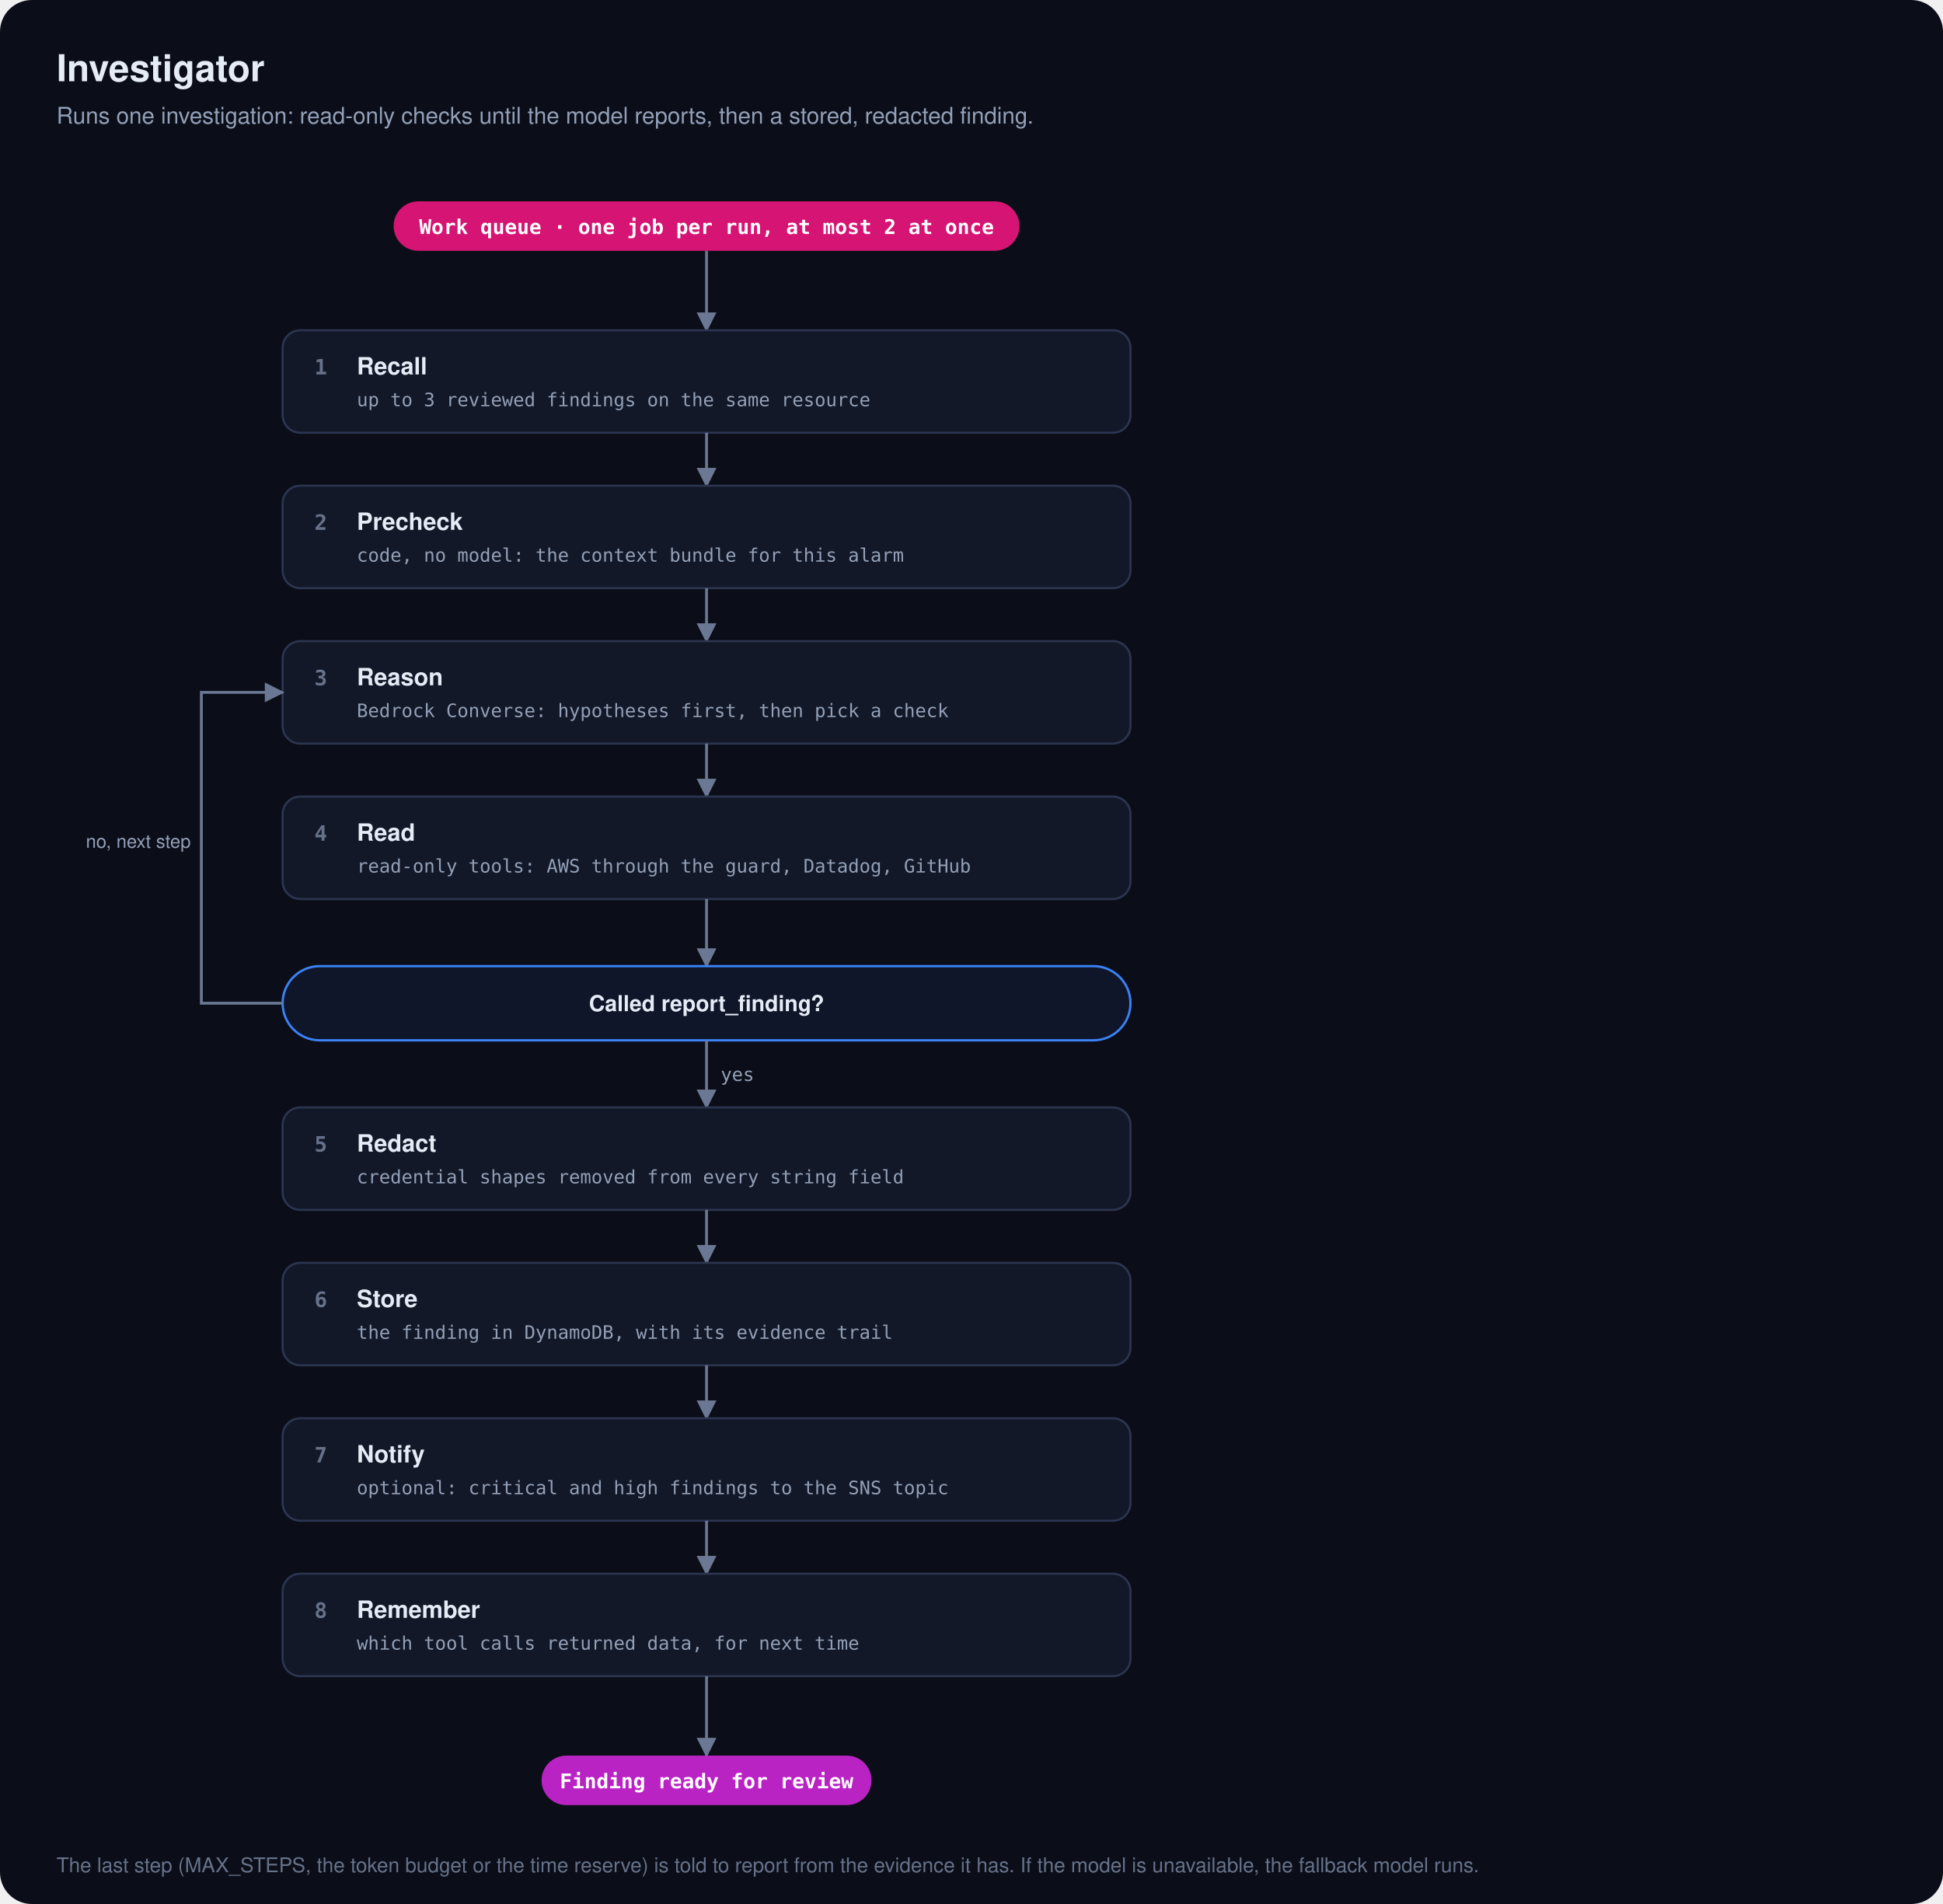
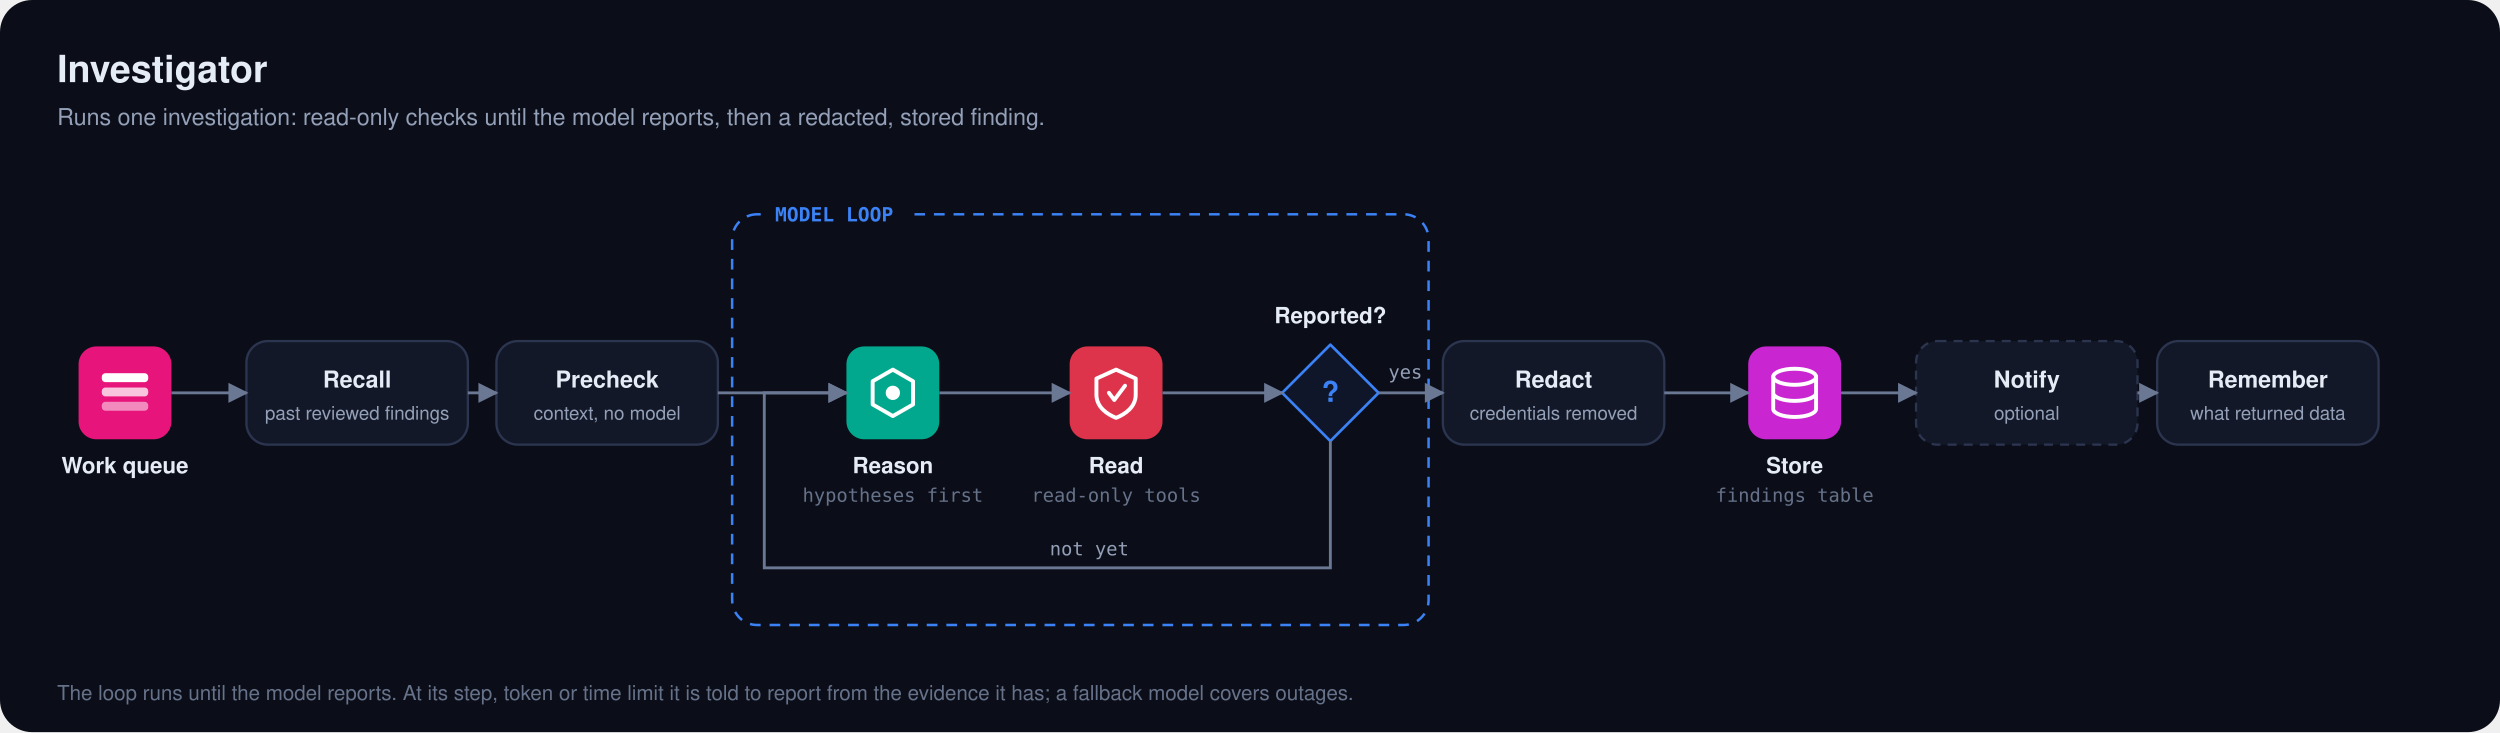
- <svg xmlns="http://www.w3.org/2000/svg" width="1100" height="1078" viewBox="0 0 1100 1078" role="img" aria-label="Investigator">
+ <svg xmlns="http://www.w3.org/2000/svg" width="1400" height="410" viewBox="0 0 1400 410" role="img" aria-label="Investigator">
  <defs>
    <marker id="ah" viewBox="0 0 10 10" refX="9" refY="5" markerWidth="7" markerHeight="7" orient="auto-start-reverse">
      <path d="M0,0 L10,5 L0,10 z" fill="#6b7894" />
    </marker>
  </defs>
-   <rect width="1100" height="1078" rx="18" fill="#0b0e18" />
+   <rect width="1400" height="410" rx="18" fill="#0b0e18" />
  <text x="32" y="46" font-family="ui-sans-serif, -apple-system, 'Segoe UI', Helvetica, Arial, sans-serif" font-size="21" font-weight="700" fill="#e6ecf6" text-anchor="start">Investigator</text>
-   <text x="32" y="70" font-family="ui-sans-serif, -apple-system, 'Segoe UI', Helvetica, Arial, sans-serif" font-size="13" font-weight="400" fill="#93a0b8" text-anchor="start">Runs one investigation: read-only checks until the model reports, then a stored, redacted finding.</text>
-   <rect x="222.85" y="114" width="354.3" height="28" rx="14" fill="#E7157B" opacity="0.92" />
-   <text x="400.0" y="132.5" font-family="ui-monospace, SFMono-Regular, Menlo, Consolas, monospace" font-size="11.5" font-weight="600" fill="#ffffff" text-anchor="middle">Work queue  ·  one job per run, at most 2 at once</text>
-   <path d="M400,142 L400,187" stroke="#6b7894" stroke-width="1.6" fill="none" marker-end="url(#ah)" />
-   <rect x="160.0" y="187.0" width="480" height="58" rx="10" fill="#121827" stroke="#2c3550" stroke-width="1.2" />
-   <text x="178.0" y="212" font-family="ui-monospace, SFMono-Regular, Menlo, Consolas, monospace" font-size="12" font-weight="600" fill="#66728a" text-anchor="start">1</text>
-   <text x="202.0" y="212" font-family="ui-sans-serif, -apple-system, 'Segoe UI', Helvetica, Arial, sans-serif" font-size="13.5" font-weight="650" fill="#e6ecf6" text-anchor="start">Recall</text>
-   <text x="202.0" y="230" font-family="ui-monospace, SFMono-Regular, Menlo, Consolas, monospace" font-size="10.5" font-weight="400" fill="#93a0b8" text-anchor="start">up to 3 reviewed findings on the same resource</text>
-   <path d="M400,245 L400,275" stroke="#6b7894" stroke-width="1.6" fill="none" marker-end="url(#ah)" />
-   <rect x="160.0" y="275.0" width="480" height="58" rx="10" fill="#121827" stroke="#2c3550" stroke-width="1.2" />
-   <text x="178.0" y="300" font-family="ui-monospace, SFMono-Regular, Menlo, Consolas, monospace" font-size="12" font-weight="600" fill="#66728a" text-anchor="start">2</text>
-   <text x="202.0" y="300" font-family="ui-sans-serif, -apple-system, 'Segoe UI', Helvetica, Arial, sans-serif" font-size="13.5" font-weight="650" fill="#e6ecf6" text-anchor="start">Precheck</text>
-   <text x="202.0" y="318" font-family="ui-monospace, SFMono-Regular, Menlo, Consolas, monospace" font-size="10.5" font-weight="400" fill="#93a0b8" text-anchor="start">code, no model: the context bundle for this alarm</text>
-   <path d="M400,333 L400,363" stroke="#6b7894" stroke-width="1.6" fill="none" marker-end="url(#ah)" />
-   <rect x="160.0" y="363.0" width="480" height="58" rx="10" fill="#121827" stroke="#2c3550" stroke-width="1.2" />
-   <text x="178.0" y="388" font-family="ui-monospace, SFMono-Regular, Menlo, Consolas, monospace" font-size="12" font-weight="600" fill="#66728a" text-anchor="start">3</text>
-   <text x="202.0" y="388" font-family="ui-sans-serif, -apple-system, 'Segoe UI', Helvetica, Arial, sans-serif" font-size="13.5" font-weight="650" fill="#e6ecf6" text-anchor="start">Reason</text>
-   <text x="202.0" y="406" font-family="ui-monospace, SFMono-Regular, Menlo, Consolas, monospace" font-size="10.5" font-weight="400" fill="#93a0b8" text-anchor="start">Bedrock Converse: hypotheses first, then pick a check</text>
-   <path d="M400,421 L400,451" stroke="#6b7894" stroke-width="1.6" fill="none" marker-end="url(#ah)" />
-   <rect x="160.0" y="451.0" width="480" height="58" rx="10" fill="#121827" stroke="#2c3550" stroke-width="1.2" />
-   <text x="178.0" y="476" font-family="ui-monospace, SFMono-Regular, Menlo, Consolas, monospace" font-size="12" font-weight="600" fill="#66728a" text-anchor="start">4</text>
-   <text x="202.0" y="476" font-family="ui-sans-serif, -apple-system, 'Segoe UI', Helvetica, Arial, sans-serif" font-size="13.5" font-weight="650" fill="#e6ecf6" text-anchor="start">Read</text>
-   <text x="202.0" y="494" font-family="ui-monospace, SFMono-Regular, Menlo, Consolas, monospace" font-size="10.5" font-weight="400" fill="#93a0b8" text-anchor="start">read-only tools: AWS through the guard, Datadog, GitHub</text>
-   <path d="M400,509 L400,547" stroke="#6b7894" stroke-width="1.6" fill="none" marker-end="url(#ah)" />
-   <rect x="160.0" y="547" width="480" height="42" rx="21" fill="#10162a" stroke="#3b82f6" stroke-width="1.3" />
-   <text x="400" y="572.5" font-family="ui-sans-serif, -apple-system, 'Segoe UI', Helvetica, Arial, sans-serif" font-size="12.5" font-weight="600" fill="#e6ecf6" text-anchor="middle">Called report_finding?</text>
-   <path d="M160.0,568 L114.0,568 L114.0,392 L160.0,392" stroke="#6b7894" stroke-width="1.6" fill="none" marker-end="url(#ah)" />
-   <text x="108.0" y="480.0" font-family="ui-sans-serif, -apple-system, 'Segoe UI', Helvetica, Arial, sans-serif" font-size="10.5" font-weight="400" fill="#93a0b8" text-anchor="end">no, next step</text>
-   <path d="M400,589 L400,627" stroke="#6b7894" stroke-width="1.6" fill="none" marker-end="url(#ah)" />
-   <text x="408" y="612.0" font-family="ui-monospace, SFMono-Regular, Menlo, Consolas, monospace" font-size="10.5" font-weight="400" fill="#93a0b8" text-anchor="start">yes</text>
-   <rect x="160.0" y="627.0" width="480" height="58" rx="10" fill="#121827" stroke="#2c3550" stroke-width="1.2" />
-   <text x="178.0" y="652" font-family="ui-monospace, SFMono-Regular, Menlo, Consolas, monospace" font-size="12" font-weight="600" fill="#66728a" text-anchor="start">5</text>
-   <text x="202.0" y="652" font-family="ui-sans-serif, -apple-system, 'Segoe UI', Helvetica, Arial, sans-serif" font-size="13.5" font-weight="650" fill="#e6ecf6" text-anchor="start">Redact</text>
-   <text x="202.0" y="670" font-family="ui-monospace, SFMono-Regular, Menlo, Consolas, monospace" font-size="10.5" font-weight="400" fill="#93a0b8" text-anchor="start">credential shapes removed from every string field</text>
-   <path d="M400,685 L400,715" stroke="#6b7894" stroke-width="1.6" fill="none" marker-end="url(#ah)" />
-   <rect x="160.0" y="715.0" width="480" height="58" rx="10" fill="#121827" stroke="#2c3550" stroke-width="1.2" />
-   <text x="178.0" y="740" font-family="ui-monospace, SFMono-Regular, Menlo, Consolas, monospace" font-size="12" font-weight="600" fill="#66728a" text-anchor="start">6</text>
-   <text x="202.0" y="740" font-family="ui-sans-serif, -apple-system, 'Segoe UI', Helvetica, Arial, sans-serif" font-size="13.5" font-weight="650" fill="#e6ecf6" text-anchor="start">Store</text>
-   <text x="202.0" y="758" font-family="ui-monospace, SFMono-Regular, Menlo, Consolas, monospace" font-size="10.5" font-weight="400" fill="#93a0b8" text-anchor="start">the finding in DynamoDB, with its evidence trail</text>
-   <path d="M400,773 L400,803" stroke="#6b7894" stroke-width="1.6" fill="none" marker-end="url(#ah)" />
-   <rect x="160.0" y="803.0" width="480" height="58" rx="10" fill="#121827" stroke="#2c3550" stroke-width="1.2" />
-   <text x="178.0" y="828" font-family="ui-monospace, SFMono-Regular, Menlo, Consolas, monospace" font-size="12" font-weight="600" fill="#66728a" text-anchor="start">7</text>
-   <text x="202.0" y="828" font-family="ui-sans-serif, -apple-system, 'Segoe UI', Helvetica, Arial, sans-serif" font-size="13.5" font-weight="650" fill="#e6ecf6" text-anchor="start">Notify</text>
-   <text x="202.0" y="846" font-family="ui-monospace, SFMono-Regular, Menlo, Consolas, monospace" font-size="10.5" font-weight="400" fill="#93a0b8" text-anchor="start">optional: critical and high findings to the SNS topic</text>
-   <path d="M400,861 L400,891" stroke="#6b7894" stroke-width="1.6" fill="none" marker-end="url(#ah)" />
-   <rect x="160.0" y="891.0" width="480" height="58" rx="10" fill="#121827" stroke="#2c3550" stroke-width="1.2" />
-   <text x="178.0" y="916" font-family="ui-monospace, SFMono-Regular, Menlo, Consolas, monospace" font-size="12" font-weight="600" fill="#66728a" text-anchor="start">8</text>
-   <text x="202.0" y="916" font-family="ui-sans-serif, -apple-system, 'Segoe UI', Helvetica, Arial, sans-serif" font-size="13.5" font-weight="650" fill="#e6ecf6" text-anchor="start">Remember</text>
-   <text x="202.0" y="934" font-family="ui-monospace, SFMono-Regular, Menlo, Consolas, monospace" font-size="10.5" font-weight="400" fill="#93a0b8" text-anchor="start">which tool calls returned data, for next time</text>
-   <path d="M400,949 L400,994" stroke="#6b7894" stroke-width="1.6" fill="none" marker-end="url(#ah)" />
-   <rect x="306.6" y="994" width="186.8" height="28" rx="14" fill="#C925D1" opacity="0.92" />
-   <text x="400.0" y="1012.5" font-family="ui-monospace, SFMono-Regular, Menlo, Consolas, monospace" font-size="11.5" font-weight="600" fill="#ffffff" text-anchor="middle">Finding ready for review</text>
-   <text x="32" y="1060" font-family="ui-sans-serif, -apple-system, 'Segoe UI', Helvetica, Arial, sans-serif" font-size="11.5" font-weight="400" fill="#66728a" text-anchor="start">The last step (MAX_STEPS, the token budget or the time reserve) is told to report from the evidence it has. If the model is unavailable, the fallback model runs.</text>
+   <text x="32" y="70" font-family="ui-sans-serif, -apple-system, 'Segoe UI', Helvetica, Arial, sans-serif" font-size="13" font-weight="400" fill="#93a0b8" text-anchor="start">Runs one investigation: read-only checks until the model reports, then a redacted, stored finding.</text>
+   <rect x="44.0" y="194.0" width="52" height="52" rx="10" fill="#E7157B" />
+   <rect x="57" y="209" width="26" height="5" rx="2" fill="#fff" opacity="1.0" />
+   <rect x="57" y="217" width="26" height="5" rx="2" fill="#fff" opacity="0.75" />
+   <rect x="57" y="225" width="26" height="5" rx="2" fill="#fff" opacity="0.5" />
+   <text x="70" y="265.0" font-family="ui-sans-serif, -apple-system, 'Segoe UI', Helvetica, Arial, sans-serif" font-size="12.5" font-weight="650" fill="#e6ecf6" text-anchor="middle">Work queue</text>
+   <rect x="138.0" y="191.0" width="124" height="58" rx="12" fill="#121827" stroke="#2c3550" stroke-width="1.3" />
+   <text x="200" y="217" font-family="ui-sans-serif, -apple-system, 'Segoe UI', Helvetica, Arial, sans-serif" font-size="13" font-weight="650" fill="#e6ecf6" text-anchor="middle">Recall</text>
+   <text x="200" y="235" font-family="ui-sans-serif, -apple-system, 'Segoe UI', Helvetica, Arial, sans-serif" font-size="10.5" font-weight="400" fill="#93a0b8" text-anchor="middle">past reviewed findings</text>
+   <rect x="278.0" y="191.0" width="124" height="58" rx="12" fill="#121827" stroke="#2c3550" stroke-width="1.3" />
+   <text x="340" y="217" font-family="ui-sans-serif, -apple-system, 'Segoe UI', Helvetica, Arial, sans-serif" font-size="13" font-weight="650" fill="#e6ecf6" text-anchor="middle">Precheck</text>
+   <text x="340" y="235" font-family="ui-sans-serif, -apple-system, 'Segoe UI', Helvetica, Arial, sans-serif" font-size="10.5" font-weight="400" fill="#93a0b8" text-anchor="middle">context, no model</text>
+   <path d="M96,220 L138.0,220" stroke="#6b7894" stroke-width="1.6" fill="none" marker-end="url(#ah)" />
+   <path d="M262.0,220 L278.0,220" stroke="#6b7894" stroke-width="1.6" fill="none" marker-end="url(#ah)" />
+   <rect x="410" y="120" width="390" height="230" rx="14" fill="none" stroke="#3b82f6" stroke-width="1.4" stroke-dasharray="6 5" />
+   <rect x="426" y="111" width="86" height="18" rx="4" fill="#0b0e18" />
+   <text x="434" y="124" font-family="ui-monospace, SFMono-Regular, Menlo, Consolas, monospace" font-size="11" font-weight="600" fill="#3b82f6" text-anchor="start">MODEL LOOP</text>
+   <rect x="474.0" y="194.0" width="52" height="52" rx="10" fill="#01A88D" />
+   <polygon points="500,207 511.31,213.5 511.31,226.5 500,233 488.69,226.5 488.69,213.5" stroke="#fff" stroke-width="2.2" fill="none" stroke-linecap="round" stroke-linejoin="round" />
+   <circle cx="500" cy="220" r="4" fill="#fff" />
+   <text x="500" y="265.0" font-family="ui-sans-serif, -apple-system, 'Segoe UI', Helvetica, Arial, sans-serif" font-size="12.5" font-weight="650" fill="#e6ecf6" text-anchor="middle">Reason</text>
+   <text x="500" y="281.0" font-family="ui-monospace, SFMono-Regular, Menlo, Consolas, monospace" font-size="10.5" font-weight="400" fill="#66728a" text-anchor="middle">hypotheses first</text>
+   <rect x="599.0" y="194.0" width="52" height="52" rx="10" fill="#DD344C" />
+   <path d="M625,207 L636,212 L636,221 C636,228 630,232 625,234 C620,232 614,228 614,221 L614,212 Z" stroke="#fff" stroke-width="2.2" fill="none" stroke-linecap="round" stroke-linejoin="round" />
+   <path d="M621,220 L624,224 L630,216" stroke="#fff" stroke-width="2.2" fill="none" stroke-linecap="round" stroke-linejoin="round" />
+   <text x="625" y="265.0" font-family="ui-sans-serif, -apple-system, 'Segoe UI', Helvetica, Arial, sans-serif" font-size="12.5" font-weight="650" fill="#e6ecf6" text-anchor="middle">Read</text>
+   <text x="625" y="281.0" font-family="ui-monospace, SFMono-Regular, Menlo, Consolas, monospace" font-size="10.5" font-weight="400" fill="#66728a" text-anchor="middle">read-only tools</text>
+   <polygon points="745,193 772,220 745,247 718,220" fill="#10162a" stroke="#3b82f6" stroke-width="1.5" stroke-linejoin="round" />
+   <text x="745" y="225" font-family="ui-sans-serif, -apple-system, 'Segoe UI', Helvetica, Arial, sans-serif" font-size="16" font-weight="700" fill="#3b82f6" text-anchor="middle">?</text>
+   <text x="745" y="181" font-family="ui-sans-serif, -apple-system, 'Segoe UI', Helvetica, Arial, sans-serif" font-size="12.5" font-weight="650" fill="#e6ecf6" text-anchor="middle">Reported?</text>
+   <path d="M402.0,220 L474,220" stroke="#6b7894" stroke-width="1.6" fill="none" marker-end="url(#ah)" />
+   <path d="M526,220 L599,220" stroke="#6b7894" stroke-width="1.6" fill="none" marker-end="url(#ah)" />
+   <path d="M651,220 L718,220" stroke="#6b7894" stroke-width="1.6" fill="none" marker-end="url(#ah)" />
+   <path d="M745,247 L745,318 L428,318 L428,220 L474,220" stroke="#6b7894" stroke-width="1.6" fill="none" marker-end="url(#ah)" />
+   <text x="610" y="311" font-family="ui-monospace, SFMono-Regular, Menlo, Consolas, monospace" font-size="10.5" font-weight="400" fill="#93a0b8" text-anchor="middle">not yet</text>
+   <rect x="808.0" y="191.0" width="124" height="58" rx="12" fill="#121827" stroke="#2c3550" stroke-width="1.3" />
+   <text x="870" y="217" font-family="ui-sans-serif, -apple-system, 'Segoe UI', Helvetica, Arial, sans-serif" font-size="13" font-weight="650" fill="#e6ecf6" text-anchor="middle">Redact</text>
+   <text x="870" y="235" font-family="ui-sans-serif, -apple-system, 'Segoe UI', Helvetica, Arial, sans-serif" font-size="10.5" font-weight="400" fill="#93a0b8" text-anchor="middle">credentials removed</text>
+   <rect x="979.0" y="194.0" width="52" height="52" rx="10" fill="#C925D1" />
+   <ellipse cx="1005" cy="211" rx="12" ry="4.5" stroke="#fff" stroke-width="2.2" fill="none" stroke-linecap="round" stroke-linejoin="round" />
+   <path d="M993,211 L993,229 A12,4.5 0 0 0 1017,229 L1017,211 M993,220 A12,4.5 0 0 0 1017,220" stroke="#fff" stroke-width="2.2" fill="none" stroke-linecap="round" stroke-linejoin="round" />
+   <text x="1005" y="265.0" font-family="ui-sans-serif, -apple-system, 'Segoe UI', Helvetica, Arial, sans-serif" font-size="12.5" font-weight="650" fill="#e6ecf6" text-anchor="middle">Store</text>
+   <text x="1005" y="281.0" font-family="ui-monospace, SFMono-Regular, Menlo, Consolas, monospace" font-size="10.5" font-weight="400" fill="#66728a" text-anchor="middle">findings table</text>
+   <rect x="1073.0" y="191.0" width="124" height="58" rx="12" fill="#121827" stroke="#2c3550" stroke-width="1.3" stroke-dasharray="5 4" />
+   <text x="1135" y="217" font-family="ui-sans-serif, -apple-system, 'Segoe UI', Helvetica, Arial, sans-serif" font-size="13" font-weight="650" fill="#e6ecf6" text-anchor="middle">Notify</text>
+   <text x="1135" y="235" font-family="ui-sans-serif, -apple-system, 'Segoe UI', Helvetica, Arial, sans-serif" font-size="10.5" font-weight="400" fill="#93a0b8" text-anchor="middle">optional</text>
+   <rect x="1208.0" y="191.0" width="124" height="58" rx="12" fill="#121827" stroke="#2c3550" stroke-width="1.3" />
+   <text x="1270" y="217" font-family="ui-sans-serif, -apple-system, 'Segoe UI', Helvetica, Arial, sans-serif" font-size="13" font-weight="650" fill="#e6ecf6" text-anchor="middle">Remember</text>
+   <text x="1270" y="235" font-family="ui-sans-serif, -apple-system, 'Segoe UI', Helvetica, Arial, sans-serif" font-size="10.5" font-weight="400" fill="#93a0b8" text-anchor="middle">what returned data</text>
+   <path d="M772,220 L808.0,220" stroke="#6b7894" stroke-width="1.6" fill="none" marker-end="url(#ah)" />
+   <text x="787" y="212" font-family="ui-monospace, SFMono-Regular, Menlo, Consolas, monospace" font-size="10.5" font-weight="400" fill="#93a0b8" text-anchor="middle">yes</text>
+   <path d="M932.0,220 L979,220" stroke="#6b7894" stroke-width="1.6" fill="none" marker-end="url(#ah)" />
+   <path d="M1031,220 L1073.0,220" stroke="#6b7894" stroke-width="1.6" fill="none" marker-end="url(#ah)" />
+   <path d="M1197.0,220 L1208.0,220" stroke="#6b7894" stroke-width="1.6" fill="none" marker-end="url(#ah)" />
+   <text x="32" y="392" font-family="ui-sans-serif, -apple-system, 'Segoe UI', Helvetica, Arial, sans-serif" font-size="11.5" font-weight="400" fill="#66728a" text-anchor="start">The loop runs until the model reports. At its step, token or time limit it is told to report from the evidence it has; a fallback model covers outages.</text>
</svg>
